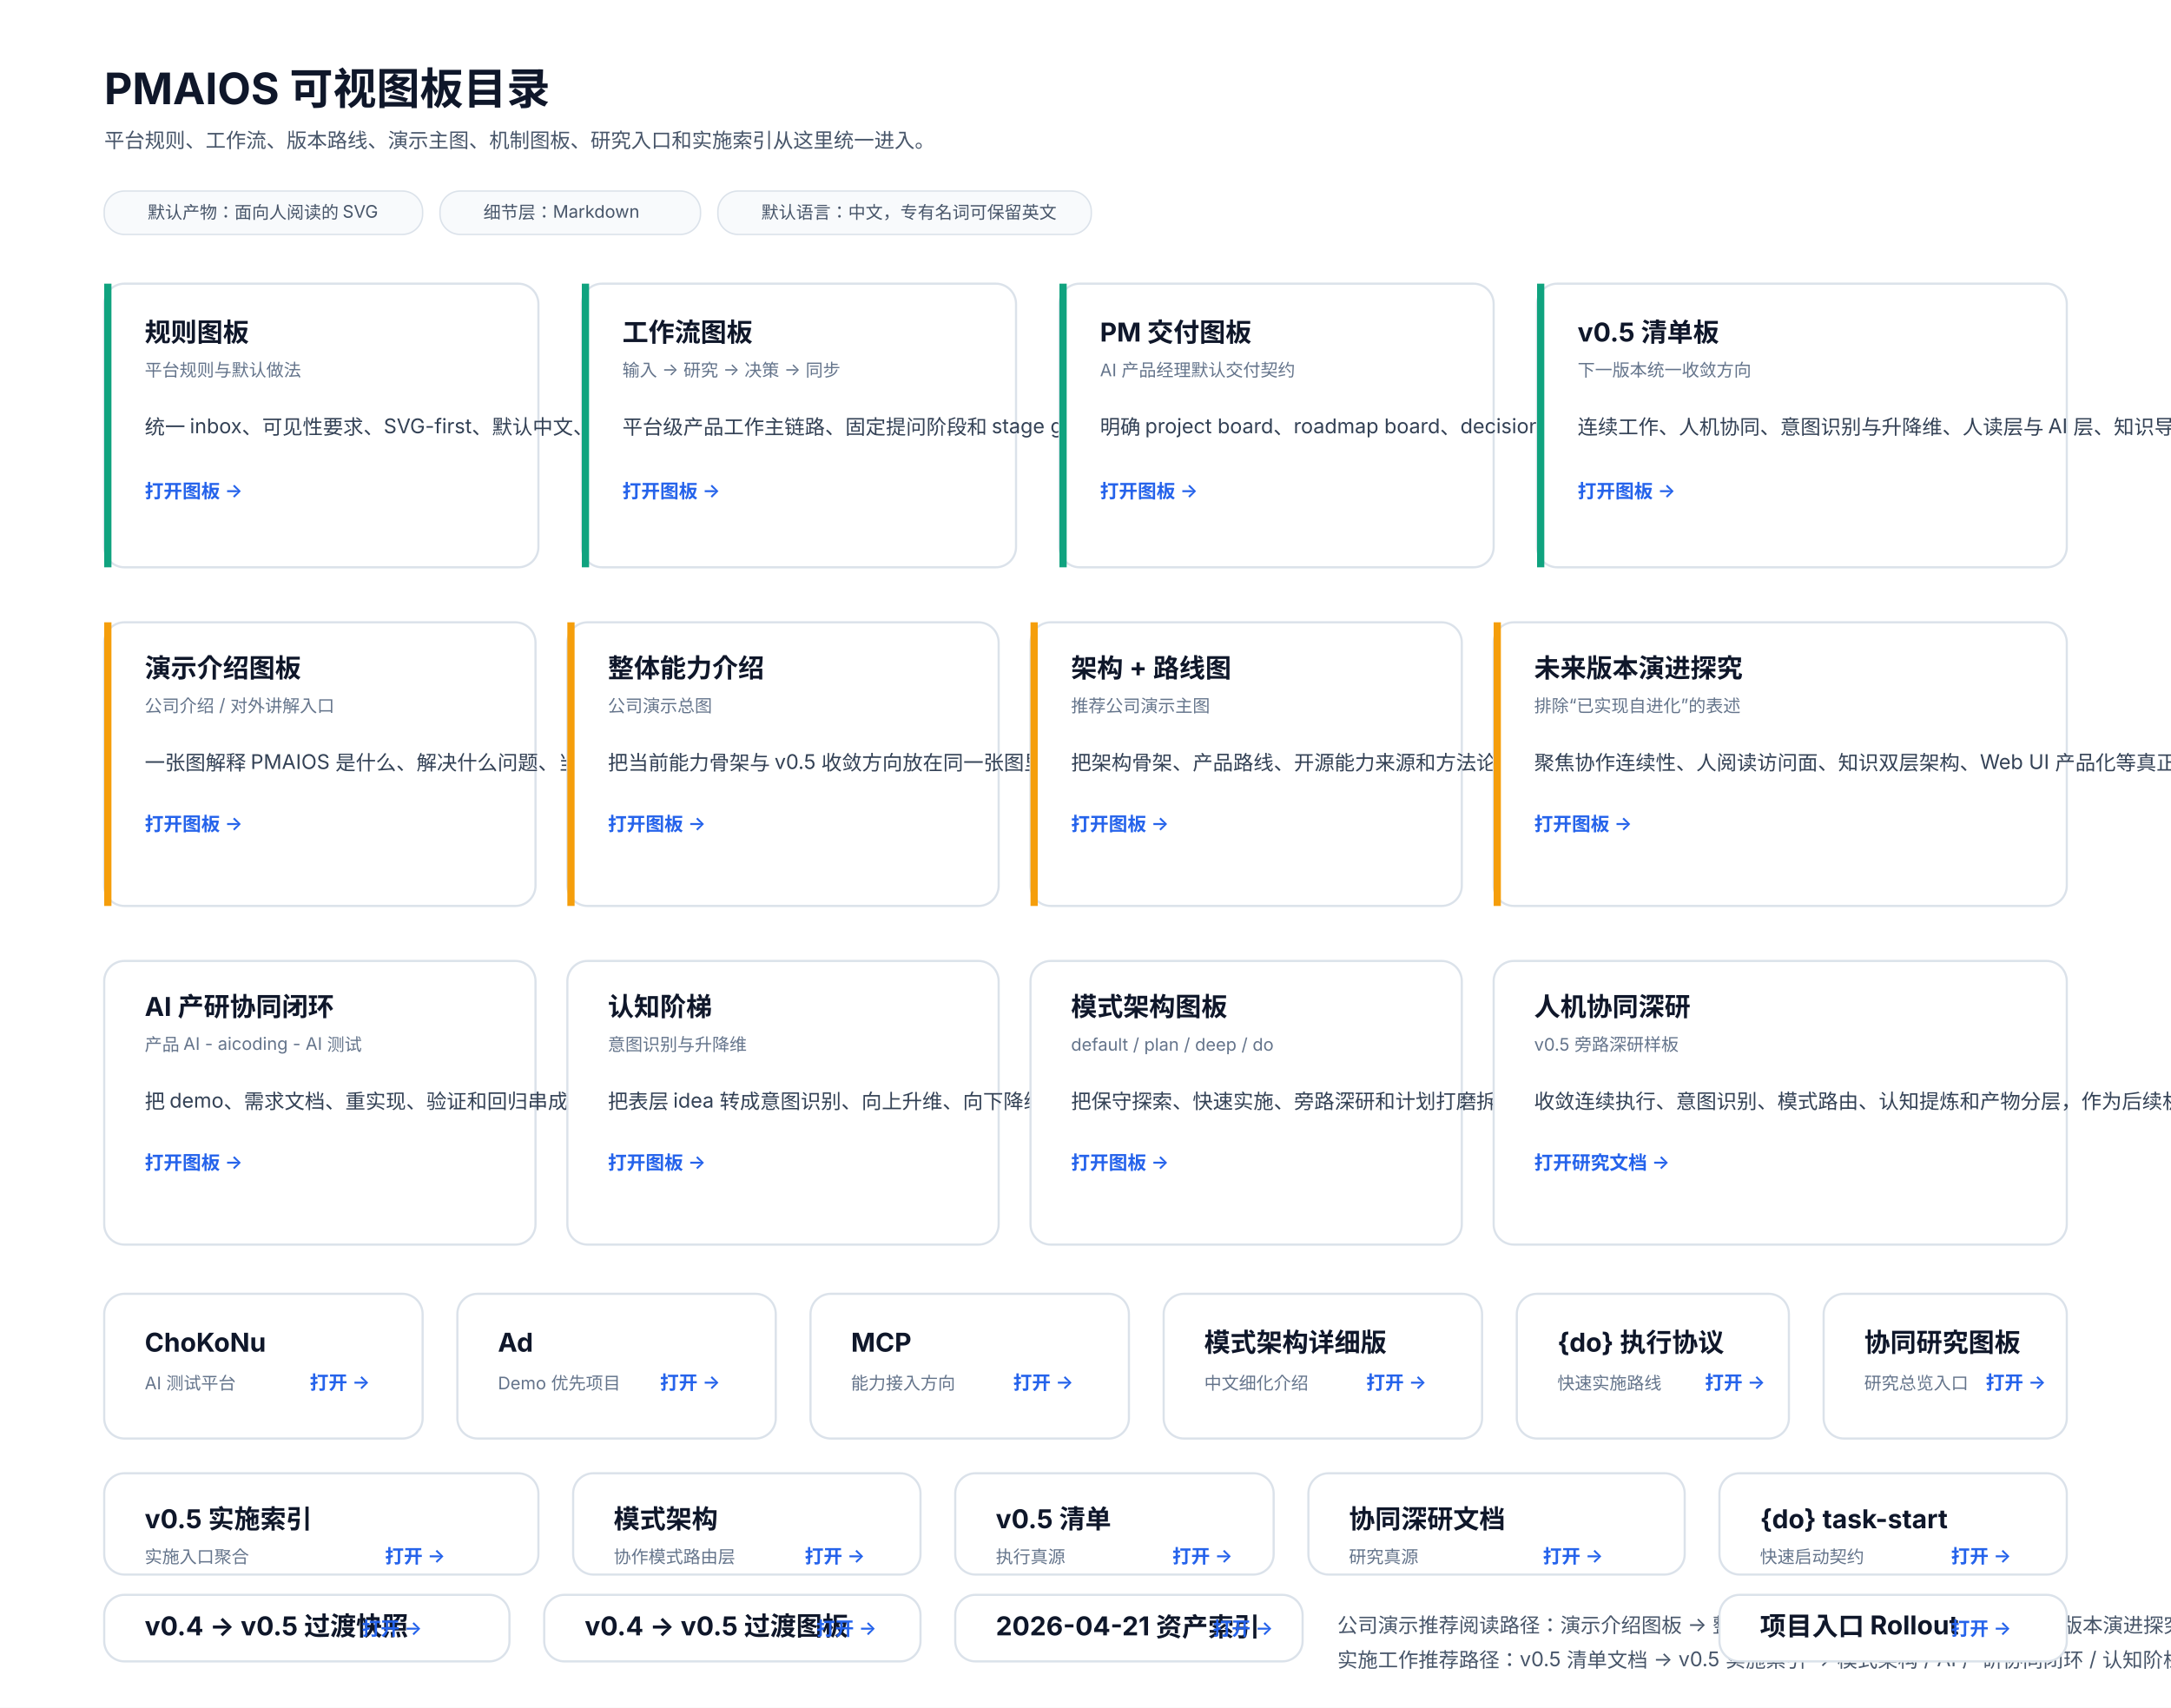
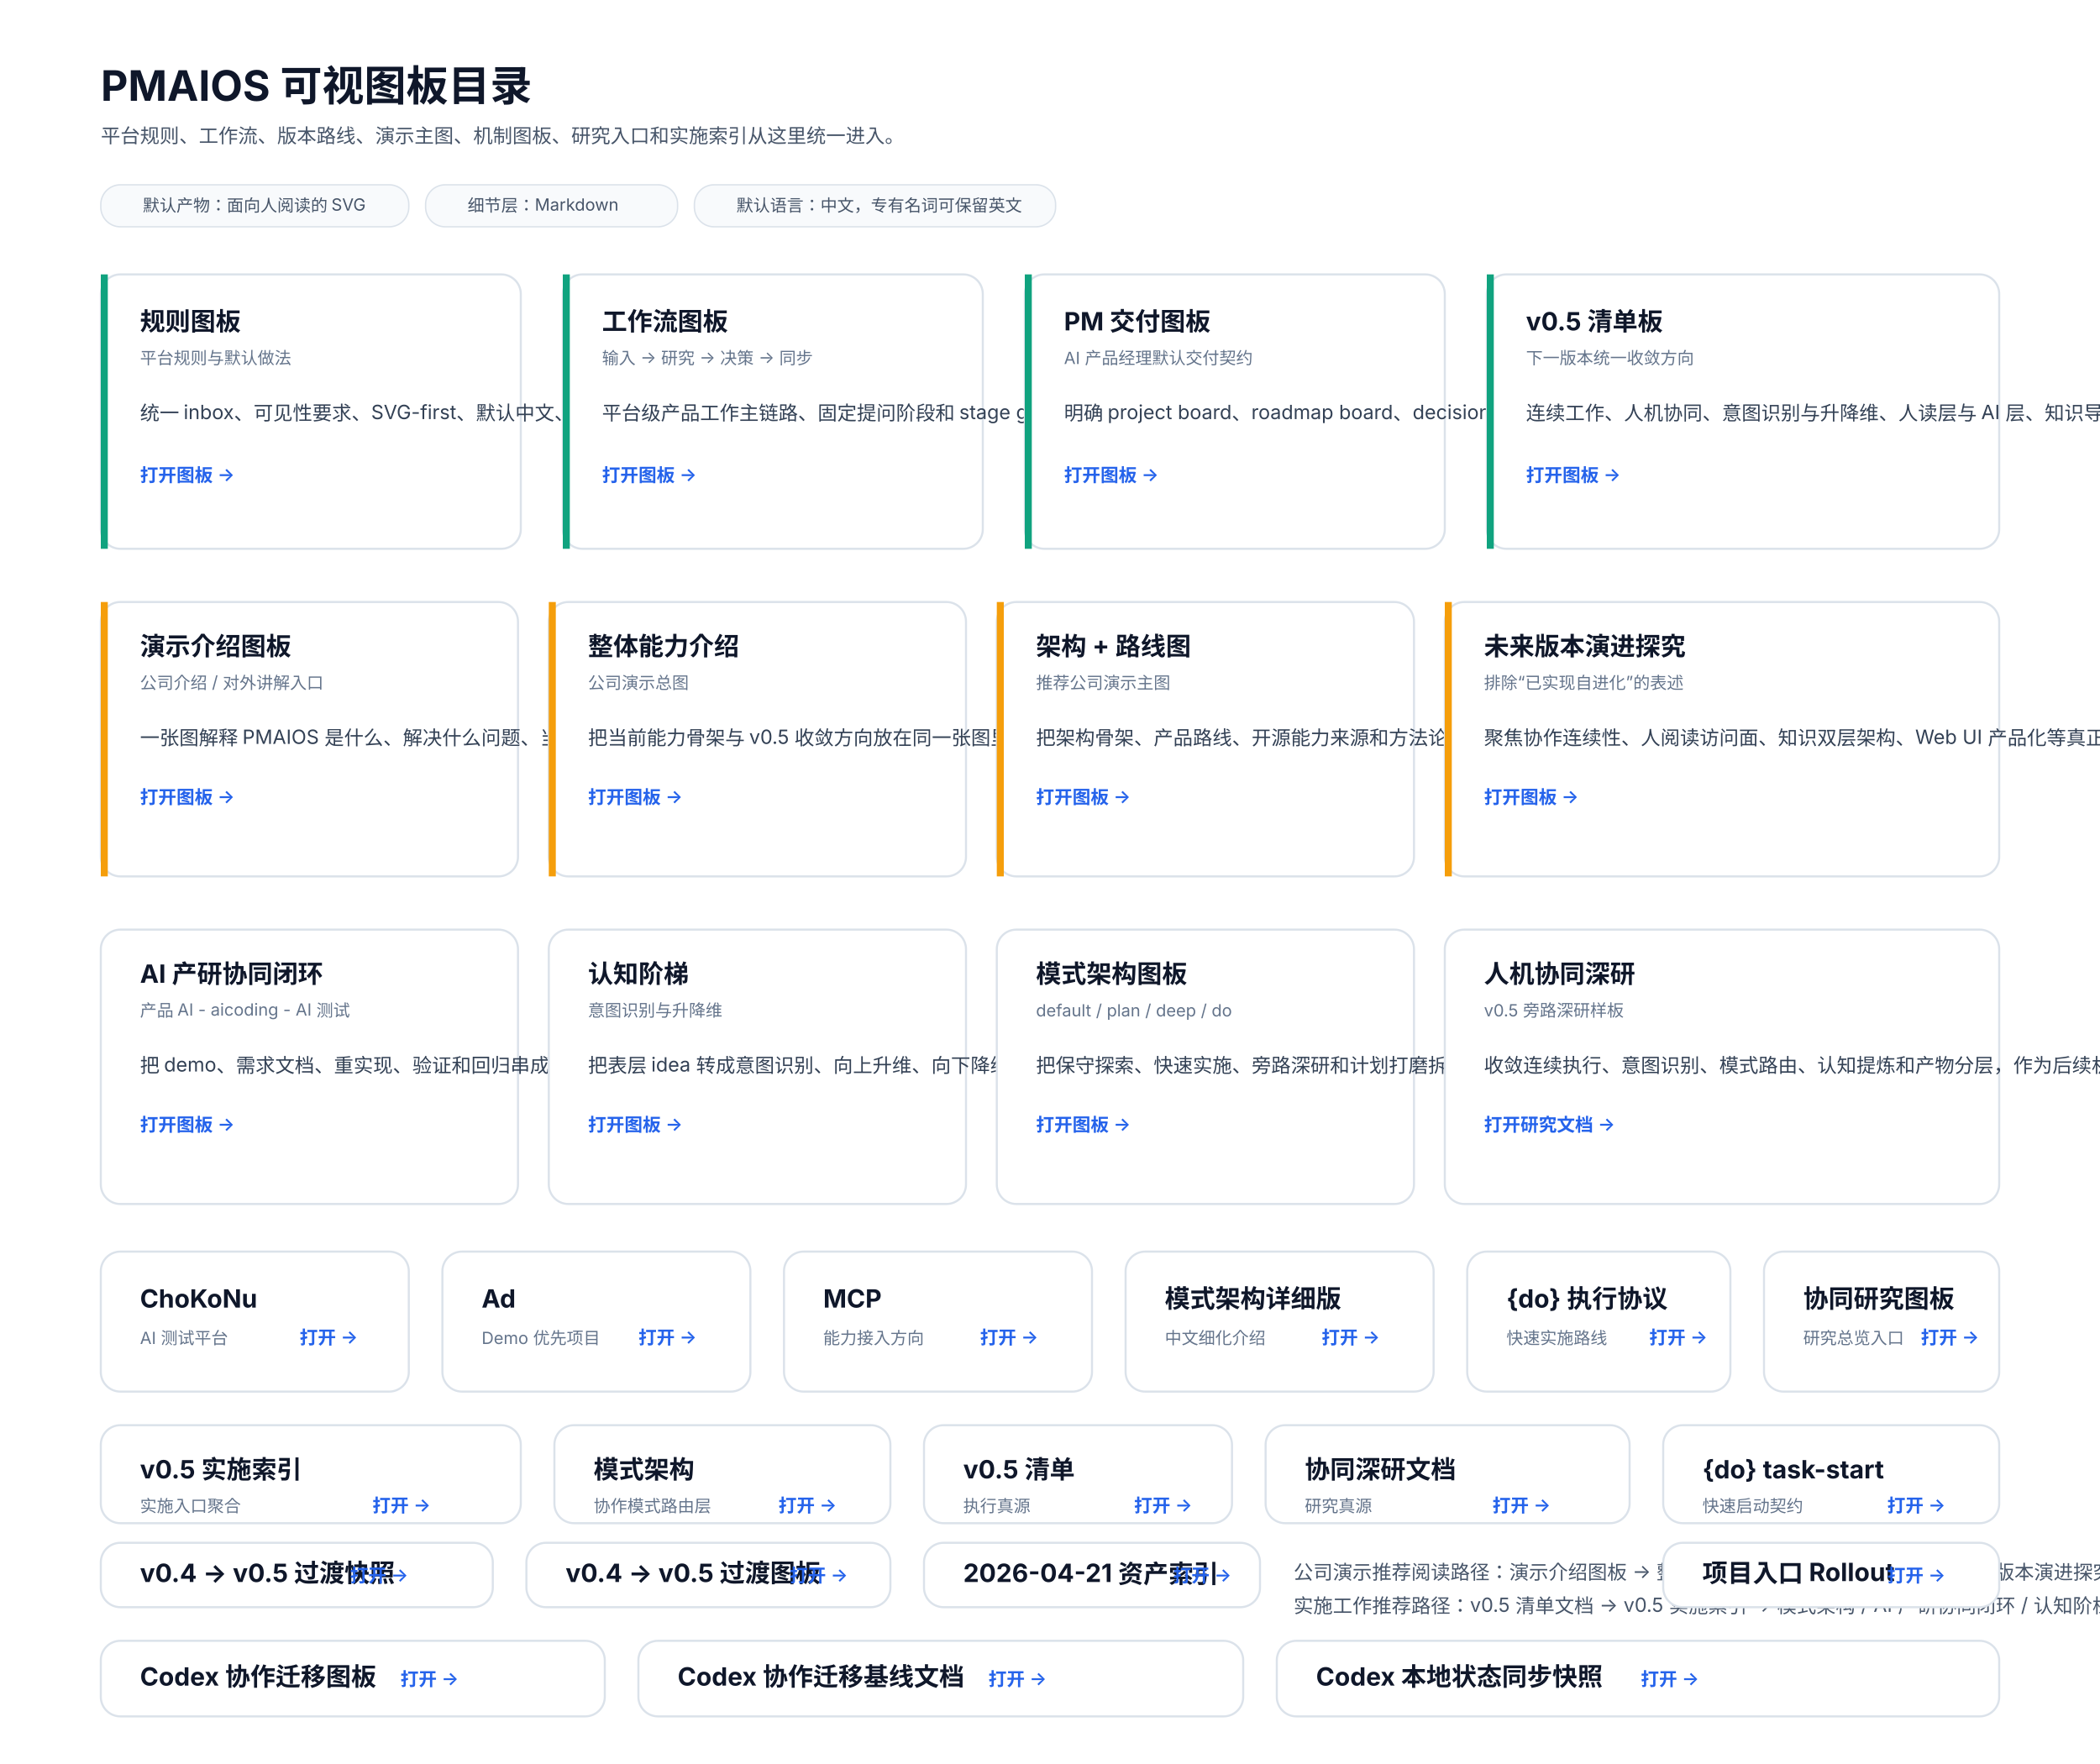
- <svg xmlns="http://www.w3.org/2000/svg" viewBox="0 0 1500 1180" width="1500" height="1180">
+ <svg xmlns="http://www.w3.org/2000/svg" viewBox="0 0 1500 1260" width="1500" height="1260">
  <style>
    text { font-family: -apple-system, BlinkMacSystemFont, 'Segoe UI', 'PingFang SC', 'Microsoft YaHei', sans-serif; }
    .title { fill: #0f172a; font-size: 30px; font-weight: 700; }
    .sub { fill: #475569; font-size: 14px; }
    .card { fill: #ffffff; stroke: #dbe2ea; stroke-width: 1.5; rx: 14; }
    .cardTitle { fill: #0f172a; font-size: 18px; font-weight: 700; }
    .cardMeta { fill: #64748b; font-size: 12px; }
    .cardBody { fill: #334155; font-size: 14px; }
    .chip { fill: #f8fafc; stroke: #dbe2ea; stroke-width: 1; rx: 14; }
    .chipText { fill: #475569; font-size: 12px; }
    .linkText { fill: #2563eb; font-size: 13px; font-weight: 600; }
  </style>
-   <rect width="1500" height="1180" fill="#ffffff" />
+   <rect width="1500" height="1260" fill="#ffffff" />
  <text x="72" y="72" class="title">PMAIOS 可视图板目录</text>
  <text x="72" y="102" class="sub">平台规则、工作流、版本路线、演示主图、机制图板、研究入口和实施索引从这里统一进入。</text>
  <rect x="72" y="132" width="220" height="30" class="chip" />
  <text x="102" y="151" class="chipText">默认产物：面向人阅读的 SVG</text>
  <rect x="304" y="132" width="180" height="30" class="chip" />
  <text x="334" y="151" class="chipText">细节层：Markdown</text>
  <rect x="496" y="132" width="258" height="30" class="chip" />
  <text x="526" y="151" class="chipText">默认语言：中文，专有名词可保留英文</text>
  <a href="pmaios-rules.svg">
    <rect x="72" y="196" width="300" height="196" class="card" />
    <rect x="72" y="196" width="5" height="196" fill="#10a37f" />
    <text x="100" y="236" class="cardTitle">规则图板</text>
    <text x="100" y="260" class="cardMeta">平台规则与默认做法</text>
    <text x="100" y="300" class="cardBody">统一 inbox、可见性要求、SVG-first、默认中文、idea 先完善后实施等平台级规则。</text>
    <text x="100" y="344" class="linkText">打开图板 -&gt;</text>
  </a>
  <a href="pmaios-workflow.svg">
    <rect x="402" y="196" width="300" height="196" class="card" />
    <rect x="402" y="196" width="5" height="196" fill="#10a37f" />
    <text x="430" y="236" class="cardTitle">工作流图板</text>
    <text x="430" y="260" class="cardMeta">输入 -&gt; 研究 -&gt; 决策 -&gt; 同步</text>
    <text x="430" y="300" class="cardBody">平台级产品工作主链路、固定提问阶段和 stage gate，明确 chief 与项目 PM 的职责边界。</text>
    <text x="430" y="344" class="linkText">打开图板 -&gt;</text>
  </a>
  <a href="pmaios-pm-delivery.svg">
    <rect x="732" y="196" width="300" height="196" class="card" />
    <rect x="732" y="196" width="5" height="196" fill="#10a37f" />
    <text x="760" y="236" class="cardTitle">PM 交付图板</text>
    <text x="760" y="260" class="cardMeta">AI 产品经理默认交付契约</text>
    <text x="760" y="300" class="cardBody">明确 project board、roadmap board、decision board 等默认主产物，以及 Markdown 附录和例外处理。</text>
    <text x="760" y="344" class="linkText">打开图板 -&gt;</text>
  </a>
  <a href="pmaios-v0.5.svg">
    <rect x="1062" y="196" width="366" height="196" class="card" />
    <rect x="1062" y="196" width="5" height="196" fill="#10a37f" />
    <text x="1090" y="236" class="cardTitle">v0.5 清单板</text>
    <text x="1090" y="260" class="cardMeta">下一版本统一收敛方向</text>
    <text x="1090" y="300" class="cardBody">连续工作、人机协同、意图识别与升降维、人读层与 AI 层、知识导航、Hermes、Web UI 产品化。</text>
    <text x="1090" y="344" class="linkText">打开图板 -&gt;</text>
  </a>
  <a href="pmaios-demo-intro.svg">
    <rect x="72" y="430" width="298" height="196" class="card" />
    <rect x="72" y="430" width="5" height="196" fill="#f59e0b" />
    <text x="100" y="468" class="cardTitle">演示介绍图板</text>
    <text x="100" y="492" class="cardMeta">公司介绍 / 对外讲解入口</text>
    <text x="100" y="532" class="cardBody">一张图解释 PMAIOS 是什么、解决什么问题、当前做到哪里、下一步往哪里收敛。</text>
    <text x="100" y="574" class="linkText">打开图板 -&gt;</text>
  </a>
  <a href="pmaios-capability-overview.svg">
    <rect x="392" y="430" width="298" height="196" class="card" />
    <rect x="392" y="430" width="5" height="196" fill="#f59e0b" />
    <text x="420" y="468" class="cardTitle">整体能力介绍</text>
    <text x="420" y="492" class="cardMeta">公司演示总图</text>
    <text x="420" y="532" class="cardBody">把当前能力骨架与 v0.5 收敛方向放在同一张图里，适合先讲现在已有，再讲下一步价值。</text>
    <text x="420" y="574" class="linkText">打开图板 -&gt;</text>
  </a>
  <a href="pmaios-architecture-roadmap.svg">
    <rect x="712" y="430" width="298" height="196" class="card" />
    <rect x="712" y="430" width="5" height="196" fill="#f59e0b" />
    <text x="740" y="468" class="cardTitle">架构 + 路线图</text>
    <text x="740" y="492" class="cardMeta">推荐公司演示主图</text>
    <text x="740" y="532" class="cardBody">把架构骨架、产品路线、开源能力来源和方法论思想放在一张图里，适合向公司内部讲清主线。</text>
    <text x="740" y="574" class="linkText">打开图板 -&gt;</text>
  </a>
  <a href="pmaios-future-exploration.svg">
    <rect x="1032" y="430" width="396" height="196" class="card" />
    <rect x="1032" y="430" width="5" height="196" fill="#f59e0b" />
    <text x="1060" y="468" class="cardTitle">未来版本演进探究</text>
    <text x="1060" y="492" class="cardMeta">排除“已实现自进化”的表述</text>
    <text x="1060" y="532" class="cardBody">聚焦协作连续性、人阅读访问面、知识双层架构、Web UI 产品化等真正仍待深入的方向。</text>
    <text x="1060" y="574" class="linkText">打开图板 -&gt;</text>
  </a>
  <a href="ai-product-development-loop.svg">
    <rect x="72" y="664" width="298" height="196" class="card" />
    <text x="100" y="702" class="cardTitle">AI 产研协同闭环</text>
    <text x="100" y="726" class="cardMeta">产品 AI - aicoding - AI 测试</text>
    <text x="100" y="766" class="cardBody">把 demo、需求文档、重实现、验证和回归串成标准闭环，而不是零散交接。</text>
    <text x="100" y="808" class="linkText">打开图板 -&gt;</text>
  </a>
  <a href="cognition-ladder.svg">
    <rect x="392" y="664" width="298" height="196" class="card" />
    <text x="420" y="702" class="cardTitle">认知阶梯</text>
    <text x="420" y="726" class="cardMeta">意图识别与升降维</text>
    <text x="420" y="766" class="cardBody">把表层 idea 转成意图识别、向上升维、向下降维、向外关联和向深研究。</text>
    <text x="420" y="808" class="linkText">打开图板 -&gt;</text>
  </a>
  <a href="mode-architecture.svg">
    <rect x="712" y="664" width="298" height="196" class="card" />
    <text x="740" y="702" class="cardTitle">模式架构图板</text>
    <text x="740" y="726" class="cardMeta">default / plan / deep / do</text>
    <text x="740" y="766" class="cardBody">把保守探索、快速实施、旁路深研和计划打磨拆成显式模式，避免一套行为覆盖所有场景。</text>
    <text x="740" y="808" class="linkText">打开图板 -&gt;</text>
  </a>
  <a href="../docs/research/human-machine-collaboration-research.md">
    <rect x="1032" y="664" width="396" height="196" class="card" />
    <text x="1060" y="702" class="cardTitle">人机协同深研</text>
    <text x="1060" y="726" class="cardMeta">v0.5 旁路深研样板</text>
    <text x="1060" y="766" class="cardBody">收敛连续执行、意图识别、模式路由、认知提炼和产物分层，作为后续机制化落地的研究入口。</text>
    <text x="1060" y="808" class="linkText">打开研究文档 -&gt;</text>
  </a>
  <a href="../subprojects/chokonu/project-board.svg">
    <rect x="72" y="894" width="220" height="100" class="card" />
    <text x="100" y="934" class="cardTitle">ChoKoNu</text>
    <text x="100" y="960" class="cardMeta">AI 测试平台</text>
    <text x="214" y="960" class="linkText">打开 -&gt;</text>
  </a>
  <a href="../subprojects/ad/project-board.svg">
    <rect x="316" y="894" width="220" height="100" class="card" />
    <text x="344" y="934" class="cardTitle">Ad</text>
    <text x="344" y="960" class="cardMeta">Demo 优先项目</text>
    <text x="456" y="960" class="linkText">打开 -&gt;</text>
  </a>
  <a href="../subprojects/mcp/project-board.svg">
    <rect x="560" y="894" width="220" height="100" class="card" />
    <text x="588" y="934" class="cardTitle">MCP</text>
    <text x="588" y="960" class="cardMeta">能力接入方向</text>
    <text x="700" y="960" class="linkText">打开 -&gt;</text>
  </a>
  <a href="mode-architecture-detailed.svg">
    <rect x="804" y="894" width="220" height="100" class="card" />
    <text x="832" y="934" class="cardTitle">模式架构详细版</text>
    <text x="832" y="960" class="cardMeta">中文细化介绍</text>
    <text x="944" y="960" class="linkText">打开 -&gt;</text>
  </a>
  <a href="../docs/operations/do-mode-execution-protocol.md">
    <rect x="1048" y="894" width="188" height="100" class="card" />
    <text x="1076" y="934" class="cardTitle">{do} 执行协议</text>
    <text x="1076" y="960" class="cardMeta">快速实施路线</text>
    <text x="1178" y="960" class="linkText">打开 -&gt;</text>
  </a>
  <a href="human-machine-collaboration-research.svg">
    <rect x="1260" y="894" width="168" height="100" class="card" />
    <text x="1288" y="934" class="cardTitle">协同研究图板</text>
    <text x="1288" y="960" class="cardMeta">研究总览入口</text>
    <text x="1372" y="960" class="linkText">打开 -&gt;</text>
  </a>
  <a href="../docs/operations/v0.5-implementation-index.md">
    <rect x="72" y="1018" width="300" height="70" class="card" />
    <text x="100" y="1056" class="cardTitle">v0.5 实施索引</text>
    <text x="100" y="1080" class="cardMeta">实施入口聚合</text>
    <text x="266" y="1080" class="linkText">打开 -&gt;</text>
  </a>
  <a href="../docs/architecture/mode-architecture.md">
    <rect x="396" y="1018" width="240" height="70" class="card" />
    <text x="424" y="1056" class="cardTitle">模式架构</text>
    <text x="424" y="1080" class="cardMeta">协作模式路由层</text>
    <text x="556" y="1080" class="linkText">打开 -&gt;</text>
  </a>
  <a href="../docs/operations/pmaios-v0.5-checklist.md">
    <rect x="660" y="1018" width="220" height="70" class="card" />
    <text x="688" y="1056" class="cardTitle">v0.5 清单</text>
    <text x="688" y="1080" class="cardMeta">执行真源</text>
    <text x="810" y="1080" class="linkText">打开 -&gt;</text>
  </a>
  <a href="../docs/research/human-machine-collaboration-research.md">
    <rect x="904" y="1018" width="260" height="70" class="card" />
    <text x="932" y="1056" class="cardTitle">协同深研文档</text>
    <text x="932" y="1080" class="cardMeta">研究真源</text>
    <text x="1066" y="1080" class="linkText">打开 -&gt;</text>
  </a>
  <a href="../docs/operations/do-mode-task-start-contract.md">
    <rect x="1188" y="1018" width="240" height="70" class="card" />
    <text x="1216" y="1056" class="cardTitle">{do} task-start</text>
    <text x="1216" y="1080" class="cardMeta">快速启动契约</text>
    <text x="1348" y="1080" class="linkText">打开 -&gt;</text>
  </a>
  <a href="../docs/operations/v0.4-v0.5-transition-2026-04-21.md">
    <rect x="72" y="1102" width="280" height="46" class="card" />
    <text x="100" y="1130" class="cardTitle">v0.4 -&gt; v0.5 过渡快照</text>
    <text x="250" y="1130" class="linkText">打开 -&gt;</text>
  </a>
  <a href="v0.4-v0.5-transition.svg">
    <rect x="376" y="1102" width="260" height="46" class="card" />
    <text x="404" y="1130" class="cardTitle">v0.4 -&gt; v0.5 过渡图板</text>
    <text x="564" y="1130" class="linkText">打开 -&gt;</text>
  </a>
  <a href="../docs/operations/iteration-assets-2026-04-21.md">
    <rect x="660" y="1102" width="240" height="46" class="card" />
    <text x="688" y="1130" class="cardTitle">2026-04-21 资产索引</text>
    <text x="838" y="1130" class="linkText">打开 -&gt;</text>
  </a>
  <text x="924" y="1128" class="sub">公司演示推荐阅读路径：演示介绍图板 -&gt; 整体能力介绍 -&gt; 架构 + 路线图 -&gt; 未来版本演进探究 -&gt; v0.5 清单板。</text>
  <text x="924" y="1152" class="sub">实施工作推荐路径：v0.5 清单文档 -&gt; v0.5 实施索引 -&gt; 模式架构 / AI 产研协同闭环 / 认知阶梯 / 人机协同深研。</text>
  <a href="project-entry-rollout-status.svg">
    <rect x="1188" y="1102" width="240" height="46" class="card" />
    <text x="1216" y="1130" class="cardTitle">项目入口 Rollout</text>
    <text x="1348" y="1130" class="linkText">打开 -&gt;</text>
  </a>
+   <a href="codex-collaboration-migration.svg">
+     <rect x="72" y="1172" width="360" height="54" class="card" />
+     <text x="100" y="1204" class="cardTitle">Codex 协作迁移图板</text>
+     <text x="286" y="1204" class="linkText">打开 -&gt;</text>
+   </a>
+   <a href="../docs/operations/codex-collaboration-migration-baseline.md">
+     <rect x="456" y="1172" width="432" height="54" class="card" />
+     <text x="484" y="1204" class="cardTitle">Codex 协作迁移基线文档</text>
+     <text x="706" y="1204" class="linkText">打开 -&gt;</text>
+   </a>
+   <a href="../docs/operations/codex-local-state-sync-status.json">
+     <rect x="912" y="1172" width="516" height="54" class="card" />
+     <text x="940" y="1204" class="cardTitle">Codex 本地状态同步快照</text>
+     <text x="1172" y="1204" class="linkText">打开 -&gt;</text>
+   </a>
</svg>
